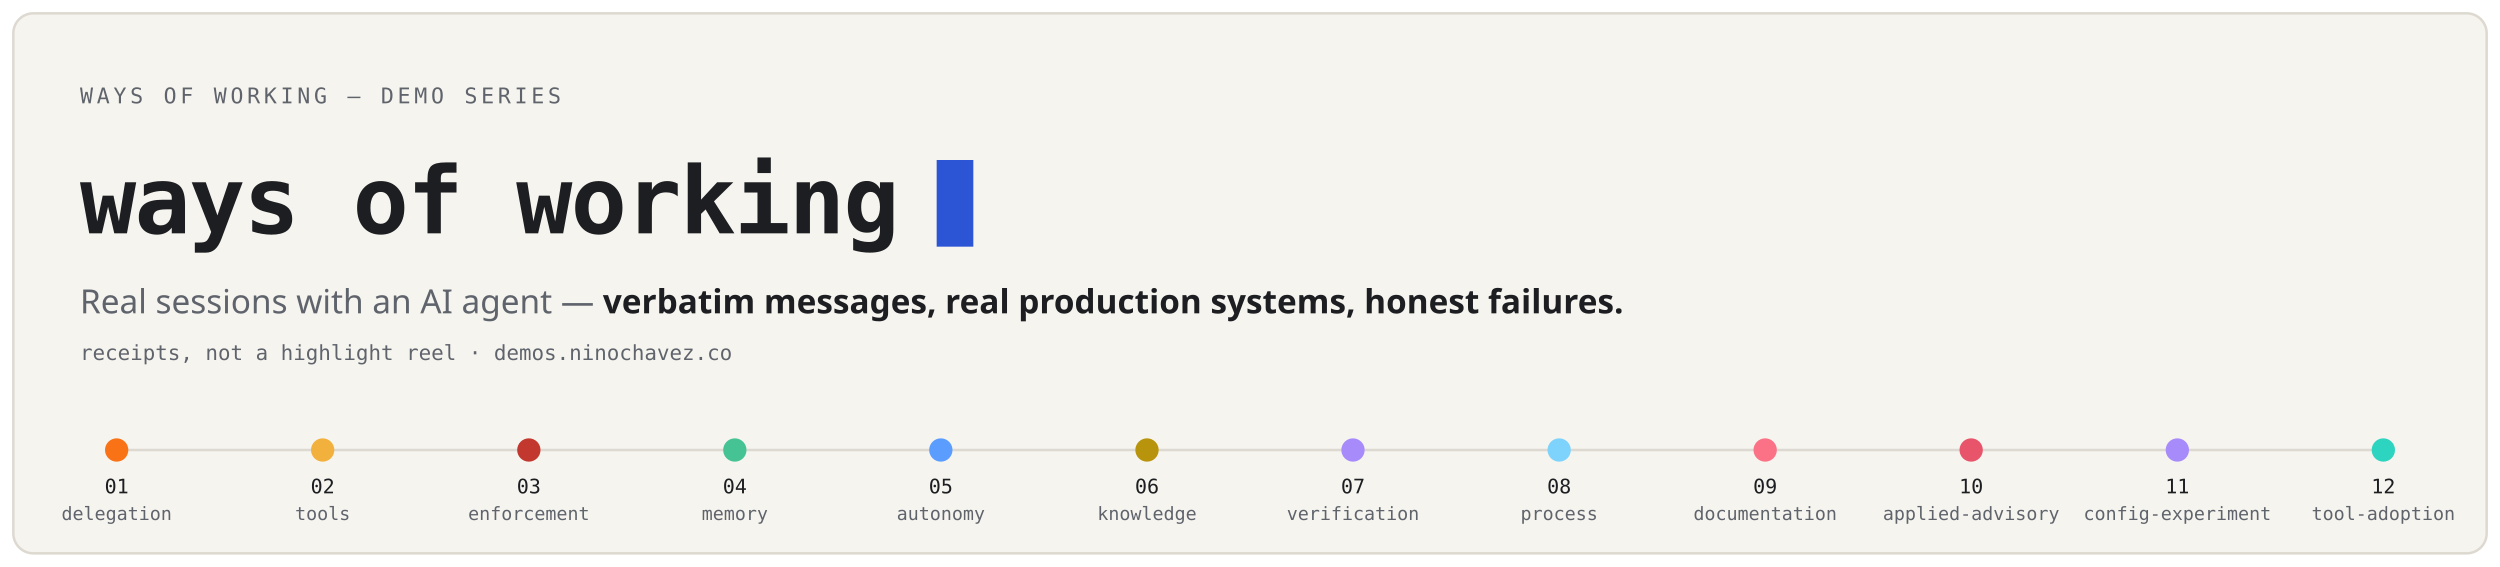
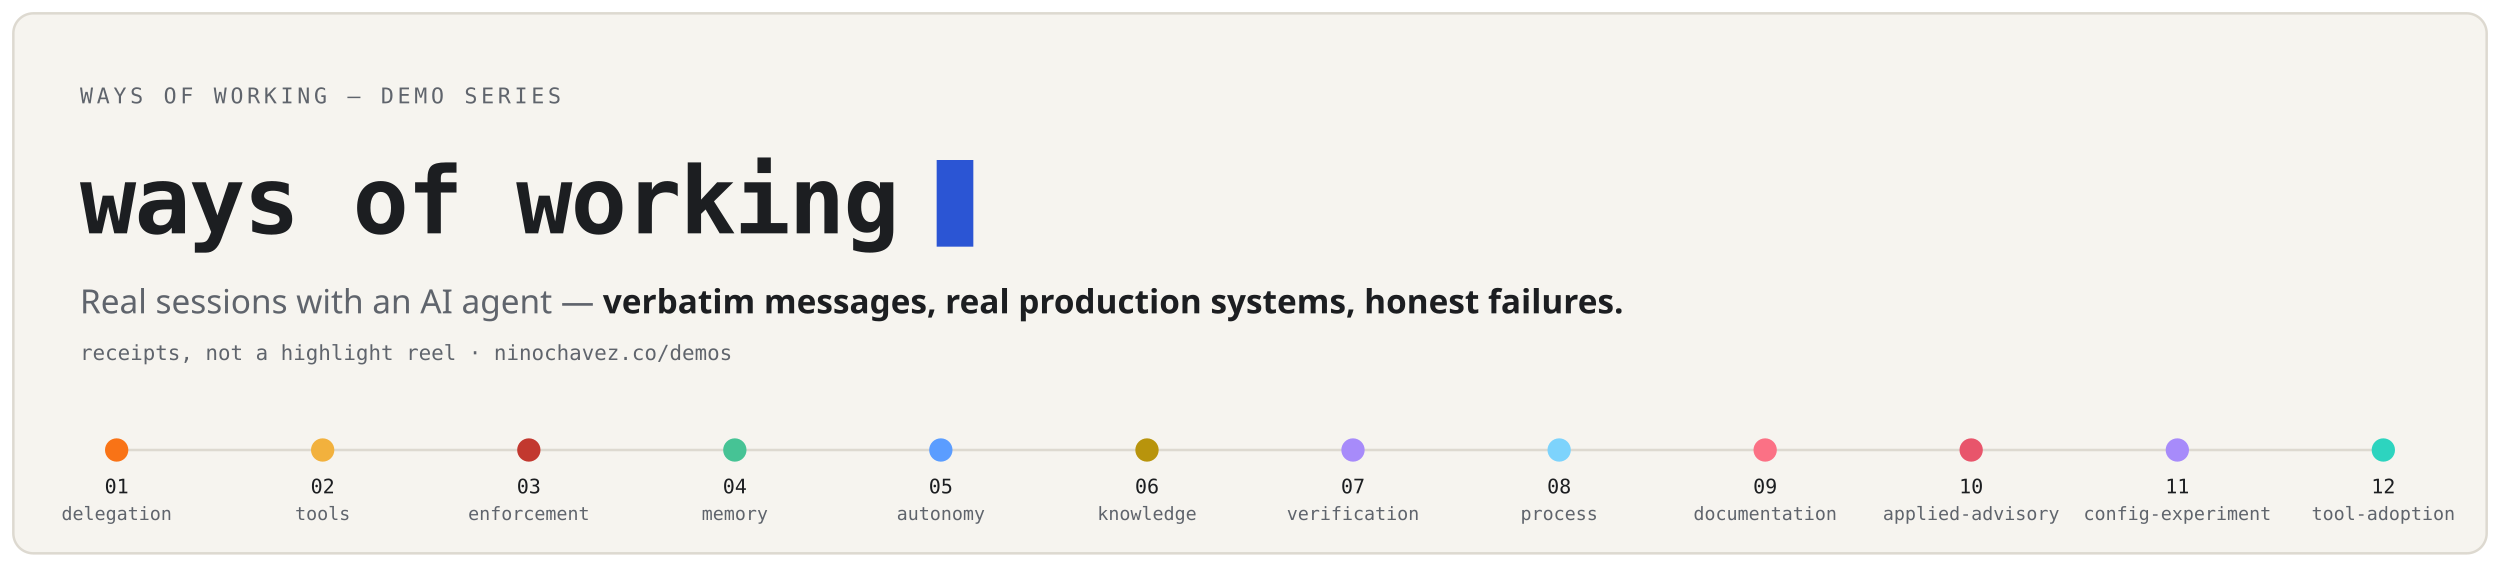
- <svg xmlns="http://www.w3.org/2000/svg" viewBox="0 0 1500 340" width="100%" role="img" aria-label="ways of working — a demo series of real AI-agent working sessions: verbatim messages, real production systems, honest failures. Receipts, not a highlight reel. Twelve demos at demos.ninochavez.co, spanning delegation, tools, enforcement, memory, autonomy, knowledge, verification, process, documentation, applied advisory, config experiments, and tool adoption — plus an Applied strand of technique companions.">
+ <svg xmlns="http://www.w3.org/2000/svg" viewBox="0 0 1500 340" width="100%" role="img" aria-label="ways of working — a demo series of real AI-agent working sessions: verbatim messages, real production systems, honest failures. Receipts, not a highlight reel. Twelve demos at ninochavez.co/demos, spanning delegation, tools, enforcement, memory, autonomy, knowledge, verification, process, documentation, applied advisory, config experiments, and tool adoption — plus an Applied strand of technique companions.">
  <rect x="8" y="8" width="1484" height="324" rx="12" fill="#f6f4ef" stroke="#ddd9d0" stroke-width="1.5" />
  <text x="48" y="62" font-family="ui-monospace, SFMono-Regular, Menlo, Consolas, monospace" font-size="13" letter-spacing="2.2" fill="#5f646c">WAYS OF WORKING — DEMO SERIES</text>
  <text x="48" y="140" font-family="ui-monospace, SFMono-Regular, Menlo, Consolas, monospace" font-size="56" font-weight="600" letter-spacing="-1" fill="#1c1e21">ways of working</text>
  <rect x="562" y="96" width="22" height="52" fill="#2b55d4" />
  <text x="48" y="188" font-family="'Avenir Next', 'Segoe UI', system-ui, sans-serif" font-size="20" fill="#5f646c">Real sessions with an AI agent — <tspan font-weight="600" fill="#1c1e21">verbatim messages, real production systems, honest failures.</tspan>
  </text>
-   <text x="48" y="216" font-family="ui-monospace, SFMono-Regular, Menlo, Consolas, monospace" font-size="12.5" fill="#5f646c">receipts, not a highlight reel  ·  demos.ninochavez.co</text>
+   <text x="48" y="216" font-family="ui-monospace, SFMono-Regular, Menlo, Consolas, monospace" font-size="12.5" fill="#5f646c">receipts, not a highlight reel  ·  ninochavez.co/demos</text>
  <line x1="70" y1="270" x2="1430" y2="270" stroke="#ddd9d0" stroke-width="1.5" />
  <circle cx="70" cy="270" r="7" fill="#f97316" />
  <text x="70" y="296" text-anchor="middle" font-family="ui-monospace, SFMono-Regular, Menlo, Consolas, monospace" font-size="12" fill="#1c1e21">01</text>
  <text x="70" y="312" text-anchor="middle" font-family="ui-monospace, SFMono-Regular, Menlo, Consolas, monospace" font-size="11" fill="#5f646c">delegation</text>
  <circle cx="193.6" cy="270" r="7" fill="#f2b13d" />
  <text x="193.6" y="296" text-anchor="middle" font-family="ui-monospace, SFMono-Regular, Menlo, Consolas, monospace" font-size="12" fill="#1c1e21">02</text>
  <text x="193.6" y="312" text-anchor="middle" font-family="ui-monospace, SFMono-Regular, Menlo, Consolas, monospace" font-size="11" fill="#5f646c">tools</text>
  <circle cx="317.3" cy="270" r="7" fill="#c2382f" />
  <text x="317.3" y="296" text-anchor="middle" font-family="ui-monospace, SFMono-Regular, Menlo, Consolas, monospace" font-size="12" fill="#1c1e21">03</text>
  <text x="317.3" y="312" text-anchor="middle" font-family="ui-monospace, SFMono-Regular, Menlo, Consolas, monospace" font-size="11" fill="#5f646c">enforcement</text>
  <circle cx="440.9" cy="270" r="7" fill="#46c395" />
  <text x="440.9" y="296" text-anchor="middle" font-family="ui-monospace, SFMono-Regular, Menlo, Consolas, monospace" font-size="12" fill="#1c1e21">04</text>
  <text x="440.9" y="312" text-anchor="middle" font-family="ui-monospace, SFMono-Regular, Menlo, Consolas, monospace" font-size="11" fill="#5f646c">memory</text>
  <circle cx="564.5" cy="270" r="7" fill="#5b9dff" />
  <text x="564.5" y="296" text-anchor="middle" font-family="ui-monospace, SFMono-Regular, Menlo, Consolas, monospace" font-size="12" fill="#1c1e21">05</text>
  <text x="564.5" y="312" text-anchor="middle" font-family="ui-monospace, SFMono-Regular, Menlo, Consolas, monospace" font-size="11" fill="#5f646c">autonomy</text>
  <circle cx="688.2" cy="270" r="7" fill="#b8940c" />
  <text x="688.2" y="296" text-anchor="middle" font-family="ui-monospace, SFMono-Regular, Menlo, Consolas, monospace" font-size="12" fill="#1c1e21">06</text>
  <text x="688.2" y="312" text-anchor="middle" font-family="ui-monospace, SFMono-Regular, Menlo, Consolas, monospace" font-size="11" fill="#5f646c">knowledge</text>
  <circle cx="811.8" cy="270" r="7" fill="#a78bfa" />
  <text x="811.8" y="296" text-anchor="middle" font-family="ui-monospace, SFMono-Regular, Menlo, Consolas, monospace" font-size="12" fill="#1c1e21">07</text>
  <text x="811.8" y="312" text-anchor="middle" font-family="ui-monospace, SFMono-Regular, Menlo, Consolas, monospace" font-size="11" fill="#5f646c">verification</text>
  <circle cx="935.5" cy="270" r="7" fill="#7dd3fc" />
  <text x="935.5" y="296" text-anchor="middle" font-family="ui-monospace, SFMono-Regular, Menlo, Consolas, monospace" font-size="12" fill="#1c1e21">08</text>
  <text x="935.5" y="312" text-anchor="middle" font-family="ui-monospace, SFMono-Regular, Menlo, Consolas, monospace" font-size="11" fill="#5f646c">process</text>
  <circle cx="1059.1" cy="270" r="7" fill="#fb7185" />
  <text x="1059.1" y="296" text-anchor="middle" font-family="ui-monospace, SFMono-Regular, Menlo, Consolas, monospace" font-size="12" fill="#1c1e21">09</text>
  <text x="1059.1" y="312" text-anchor="middle" font-family="ui-monospace, SFMono-Regular, Menlo, Consolas, monospace" font-size="11" fill="#5f646c">documentation</text>
  <circle cx="1182.7" cy="270" r="7" fill="#e8556b" />
  <text x="1182.7" y="296" text-anchor="middle" font-family="ui-monospace, SFMono-Regular, Menlo, Consolas, monospace" font-size="12" fill="#1c1e21">10</text>
  <text x="1182.7" y="312" text-anchor="middle" font-family="ui-monospace, SFMono-Regular, Menlo, Consolas, monospace" font-size="11" fill="#5f646c">applied-advisory</text>
  <circle cx="1306.4" cy="270" r="7" fill="#a78bfa" />
  <text x="1306.4" y="296" text-anchor="middle" font-family="ui-monospace, SFMono-Regular, Menlo, Consolas, monospace" font-size="12" fill="#1c1e21">11</text>
  <text x="1306.4" y="312" text-anchor="middle" font-family="ui-monospace, SFMono-Regular, Menlo, Consolas, monospace" font-size="11" fill="#5f646c">config-experiment</text>
  <circle cx="1430" cy="270" r="7" fill="#2dd4bf" />
  <text x="1430" y="296" text-anchor="middle" font-family="ui-monospace, SFMono-Regular, Menlo, Consolas, monospace" font-size="12" fill="#1c1e21">12</text>
  <text x="1430" y="312" text-anchor="middle" font-family="ui-monospace, SFMono-Regular, Menlo, Consolas, monospace" font-size="11" fill="#5f646c">tool-adoption</text>
</svg>
